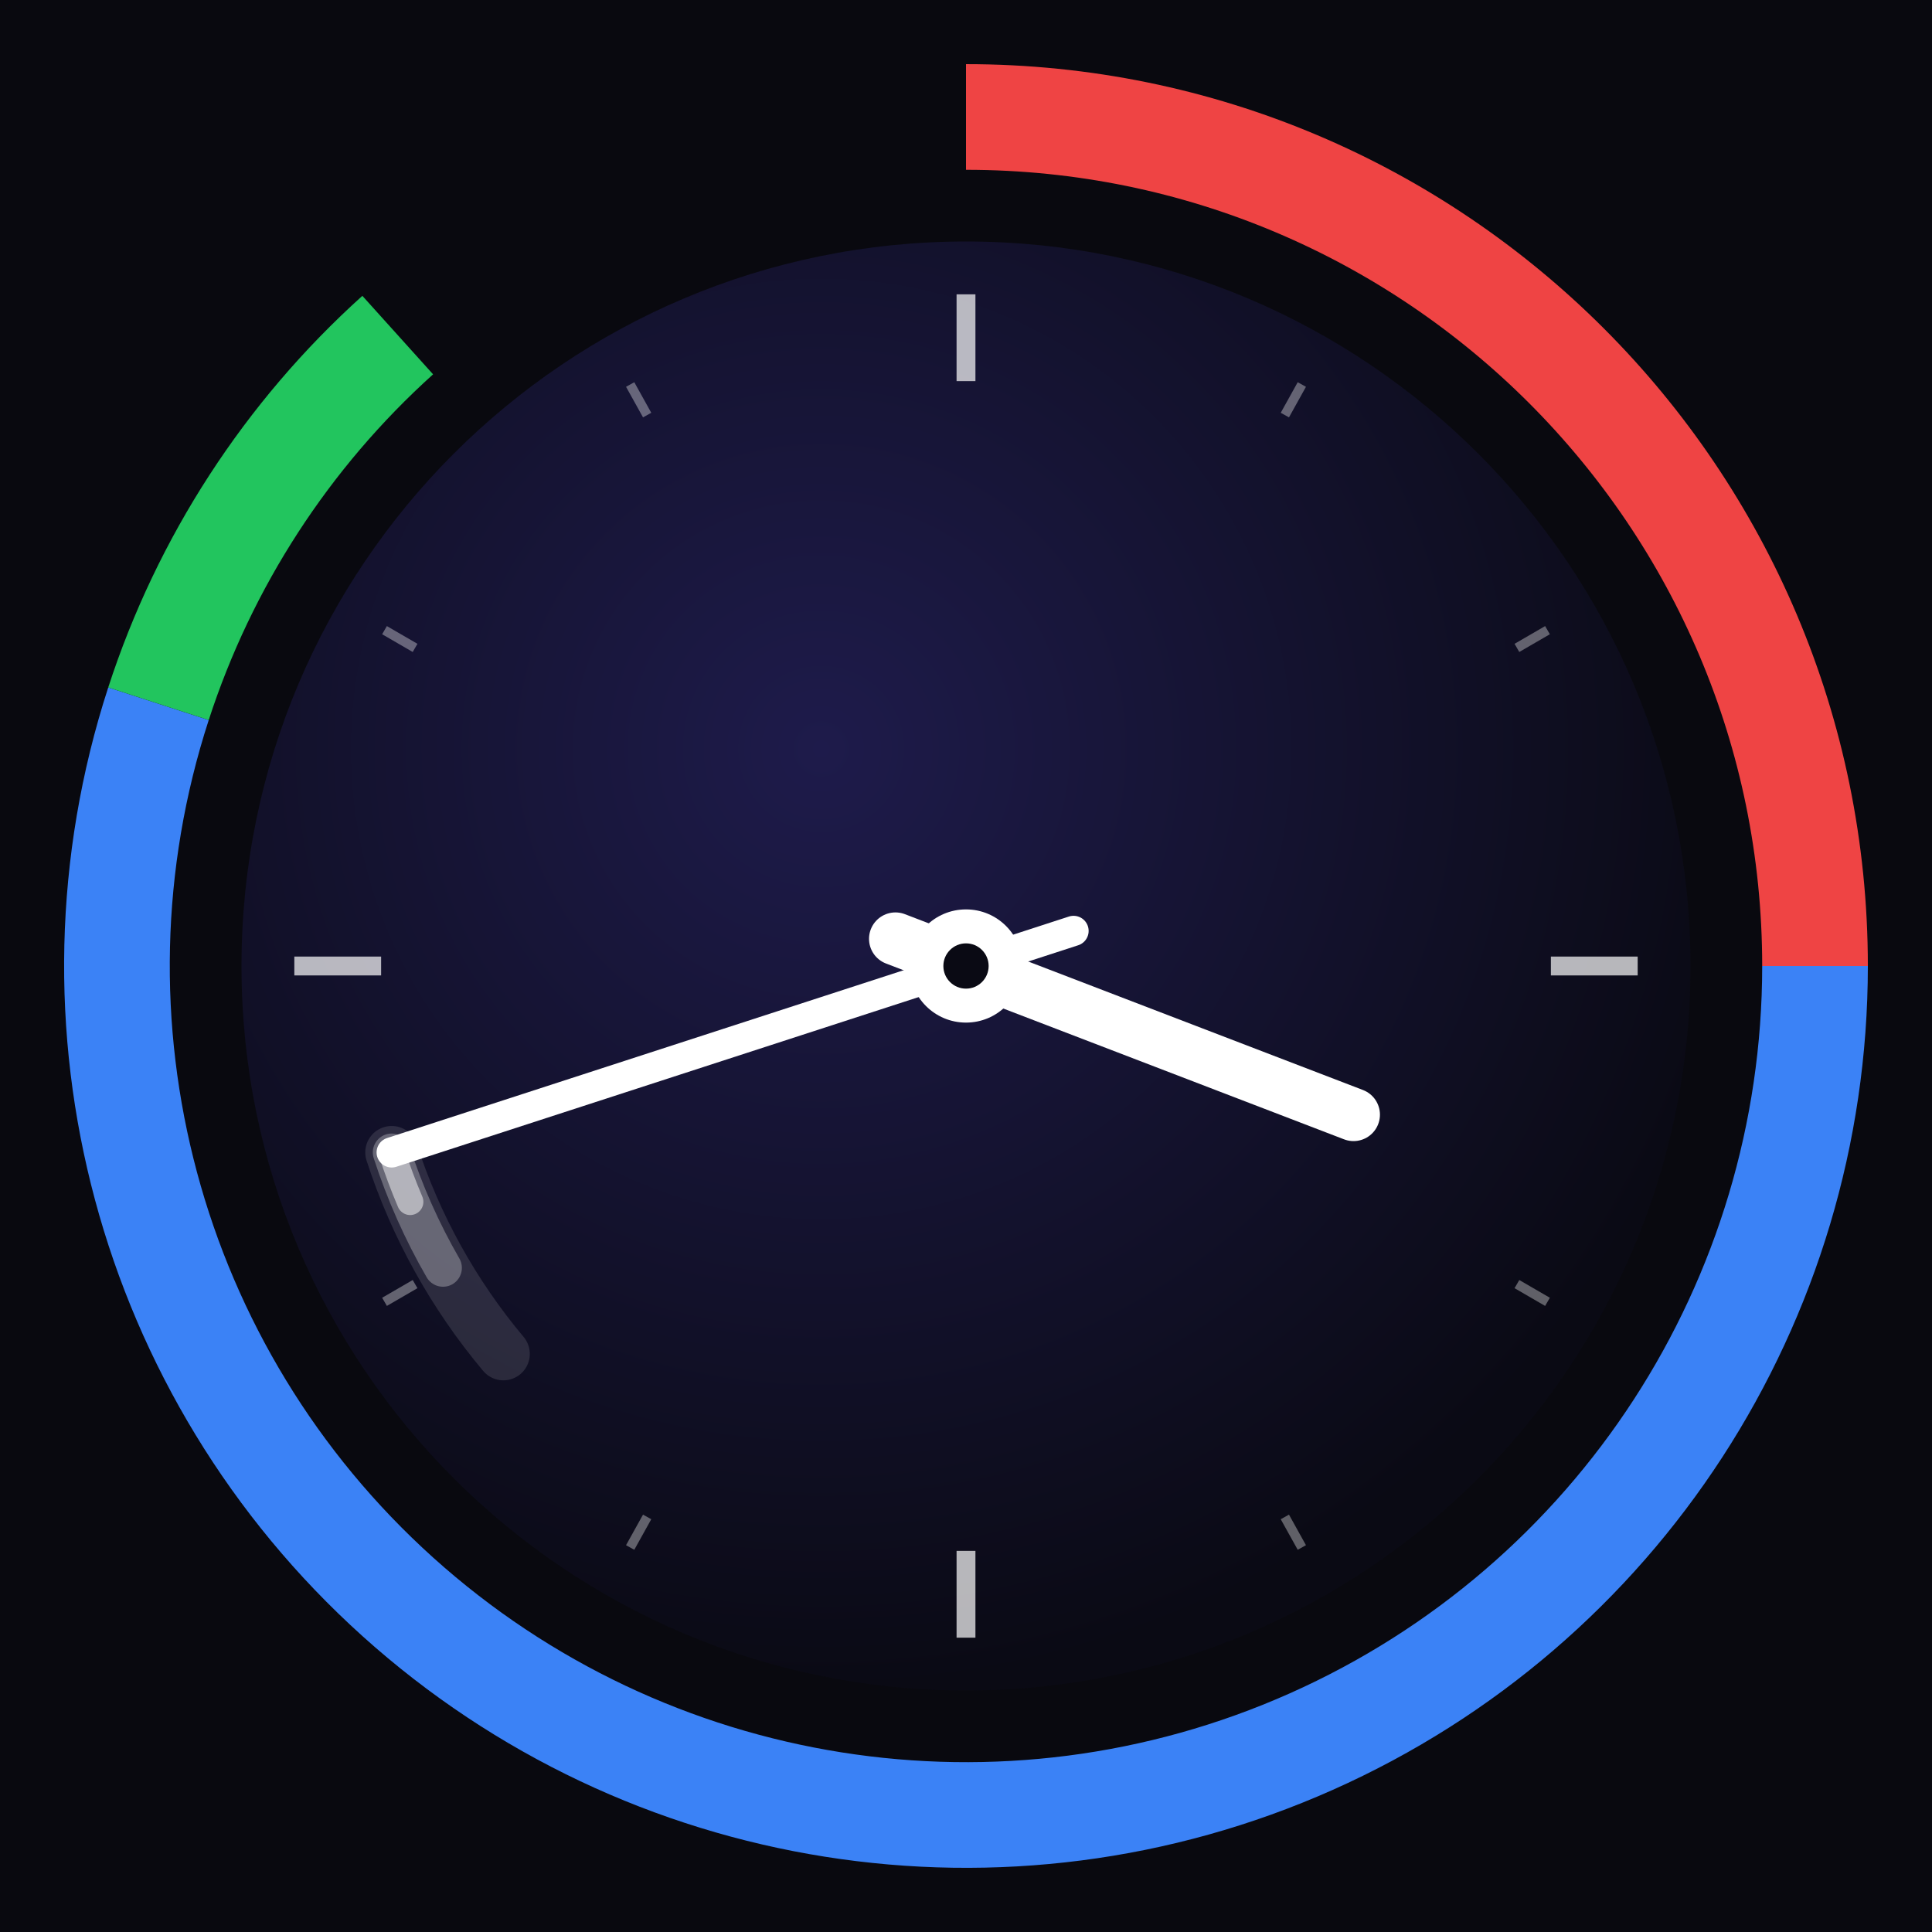
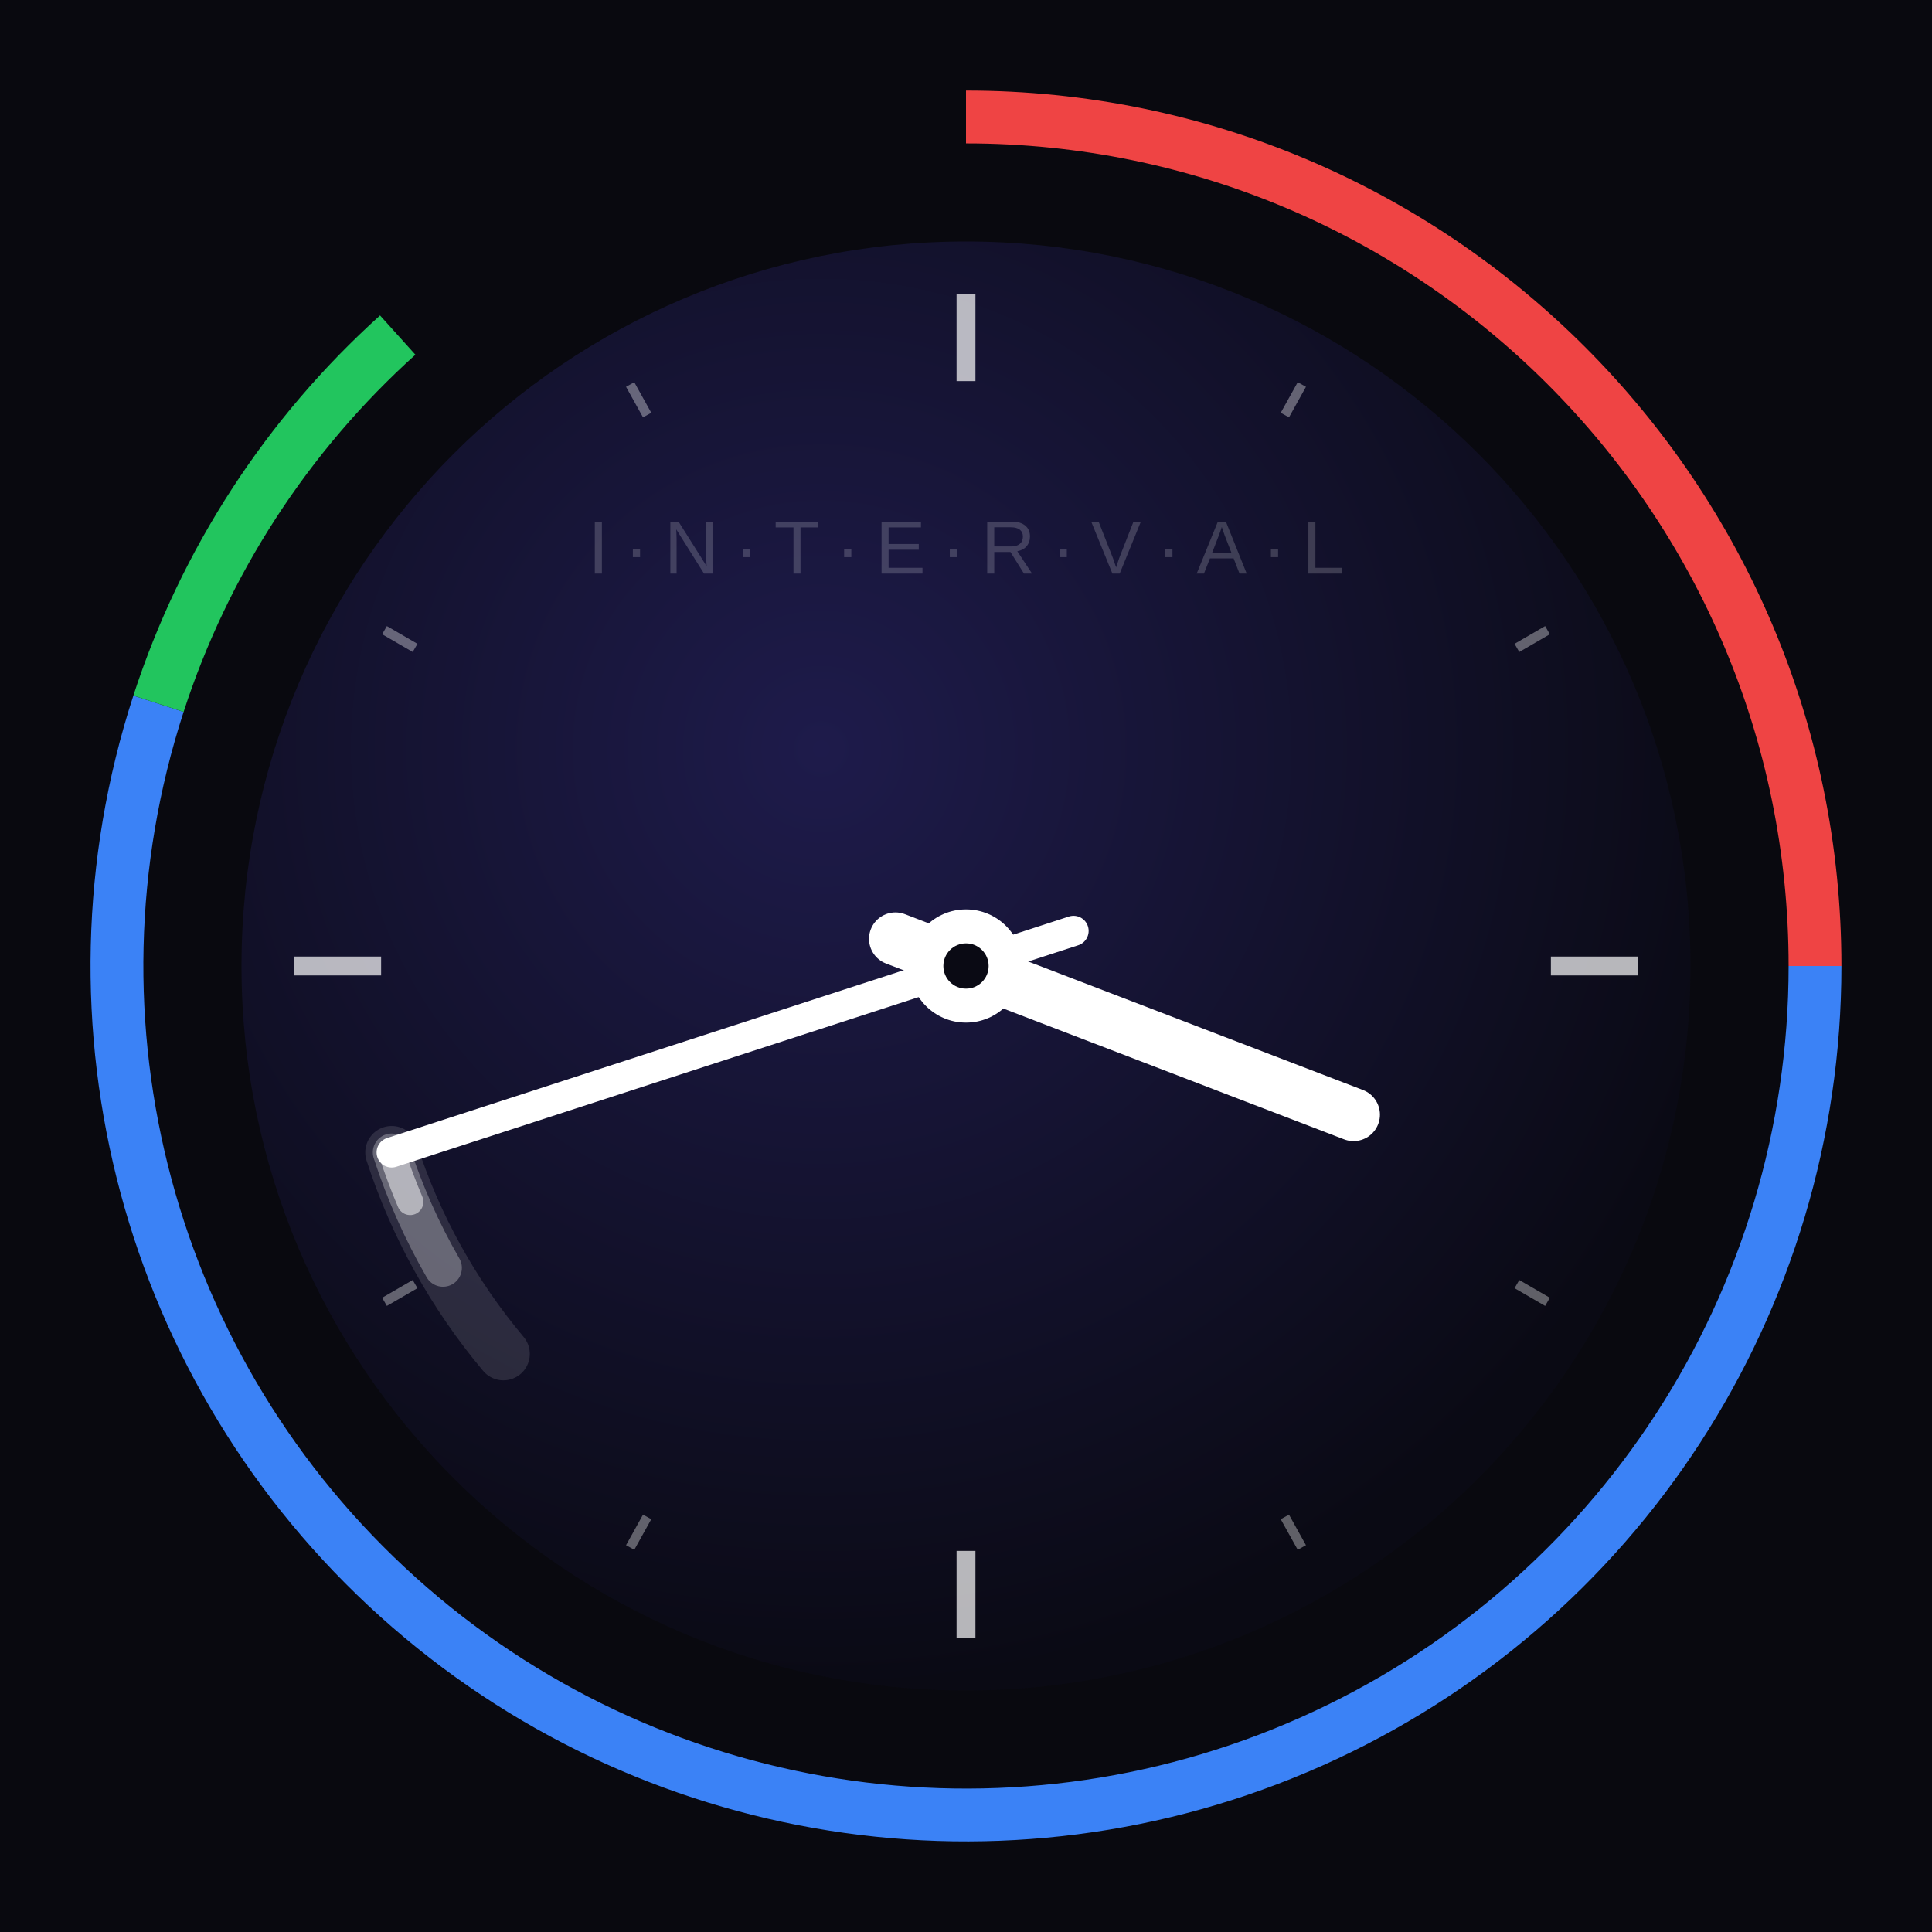
<svg xmlns="http://www.w3.org/2000/svg" viewBox="0 0 512 512" width="512" height="512">
  <defs>
    <radialGradient id="face-grad" cx="40%" cy="35%" r="65%">
      <stop offset="0%" stop-color="#1e1b4b" />
      <stop offset="100%" stop-color="#0a0a14" />
    </radialGradient>
  </defs>
  <rect width="512" height="512" fill="#09090f" />
-   <path d="M 256 31 A 225 225 0 0 1 481 256" stroke="#ef4444" stroke-width="28" fill="none" stroke-linecap="butt" />
-   <path d="M 481 256 A 225 225 0 1 1 42.0 186.5" stroke="#3b82f6" stroke-width="28" fill="none" stroke-linecap="butt" />
-   <path d="M 42.0 186.5 A 225 225 0 0 1 105.4 88.8" stroke="#22c55e" stroke-width="28" fill="none" stroke-linecap="butt" />
+   <path d="M 256 31 A 225 225 0 0 1 481 256" stroke="#ef4444" stroke-width="14" fill="none" stroke-linecap="butt" />
+   <path d="M 481 256 A 225 225 0 1 1 42.0 186.5" stroke="#3b82f6" stroke-width="14" fill="none" stroke-linecap="butt" />
+   <path d="M 42.0 186.5 A 225 225 0 0 1 105.4 88.8" stroke="#22c55e" stroke-width="14" fill="none" stroke-linecap="butt" />
  <circle cx="256" cy="256" r="192" fill="url(#face-grad)" />
+   <text x="256" y="152" font-family="Arial, Helvetica, sans-serif" font-size="20" font-weight="300" letter-spacing="4" fill="white" opacity="0.18" text-anchor="middle">I·N·T·E·R·V·A·L</text>
  <line x1="256" y1="78" x2="256" y2="101" stroke="white" stroke-width="5" opacity="0.7" />
  <line x1="345" y1="101.9" x2="340.5" y2="110" stroke="white" stroke-width="2.5" opacity="0.35" />
  <line x1="410.1" y1="167" x2="402" y2="171.7" stroke="white" stroke-width="2.5" opacity="0.35" />
  <line x1="434" y1="256" x2="411" y2="256" stroke="white" stroke-width="5" opacity="0.7" />
  <line x1="410.1" y1="345" x2="402" y2="340.3" stroke="white" stroke-width="2.5" opacity="0.35" />
  <line x1="345" y1="410.1" x2="340.5" y2="402" stroke="white" stroke-width="2.5" opacity="0.35" />
  <line x1="256" y1="434" x2="256" y2="411" stroke="white" stroke-width="5" opacity="0.7" />
  <line x1="167" y1="410.1" x2="171.5" y2="402" stroke="white" stroke-width="2.5" opacity="0.35" />
  <line x1="101.9" y1="345" x2="110" y2="340.3" stroke="white" stroke-width="2.5" opacity="0.35" />
  <line x1="78" y1="256" x2="101" y2="256" stroke="white" stroke-width="5" opacity="0.7" />
  <line x1="101.9" y1="167" x2="110" y2="171.7" stroke="white" stroke-width="2.5" opacity="0.35" />
  <line x1="167" y1="101.9" x2="171.5" y2="110" stroke="white" stroke-width="2.5" opacity="0.35" />
  <path d="M 133.4 358.8 A 160 160 0 0 1 103.8 305.4" stroke="white" stroke-width="14" fill="none" stroke-linecap="round" opacity="0.12" />
  <path d="M 117.4 336 A 160 160 0 0 1 103.8 305.4" stroke="white" stroke-width="10" fill="none" stroke-linecap="round" opacity="0.28" />
  <path d="M 108.7 318.5 A 160 160 0 0 1 103.8 305.4" stroke="white" stroke-width="7" fill="none" stroke-linecap="round" opacity="0.5" />
  <line x1="237.3" y1="248.8" x2="358.7" y2="295.4" stroke="white" stroke-width="14" stroke-linecap="round" />
  <line x1="284.5" y1="246.7" x2="103.8" y2="305.4" stroke="white" stroke-width="8" stroke-linecap="round" />
  <circle cx="256" cy="256" r="15" fill="white" />
  <circle cx="256" cy="256" r="6" fill="#0a0a14" />
</svg>
